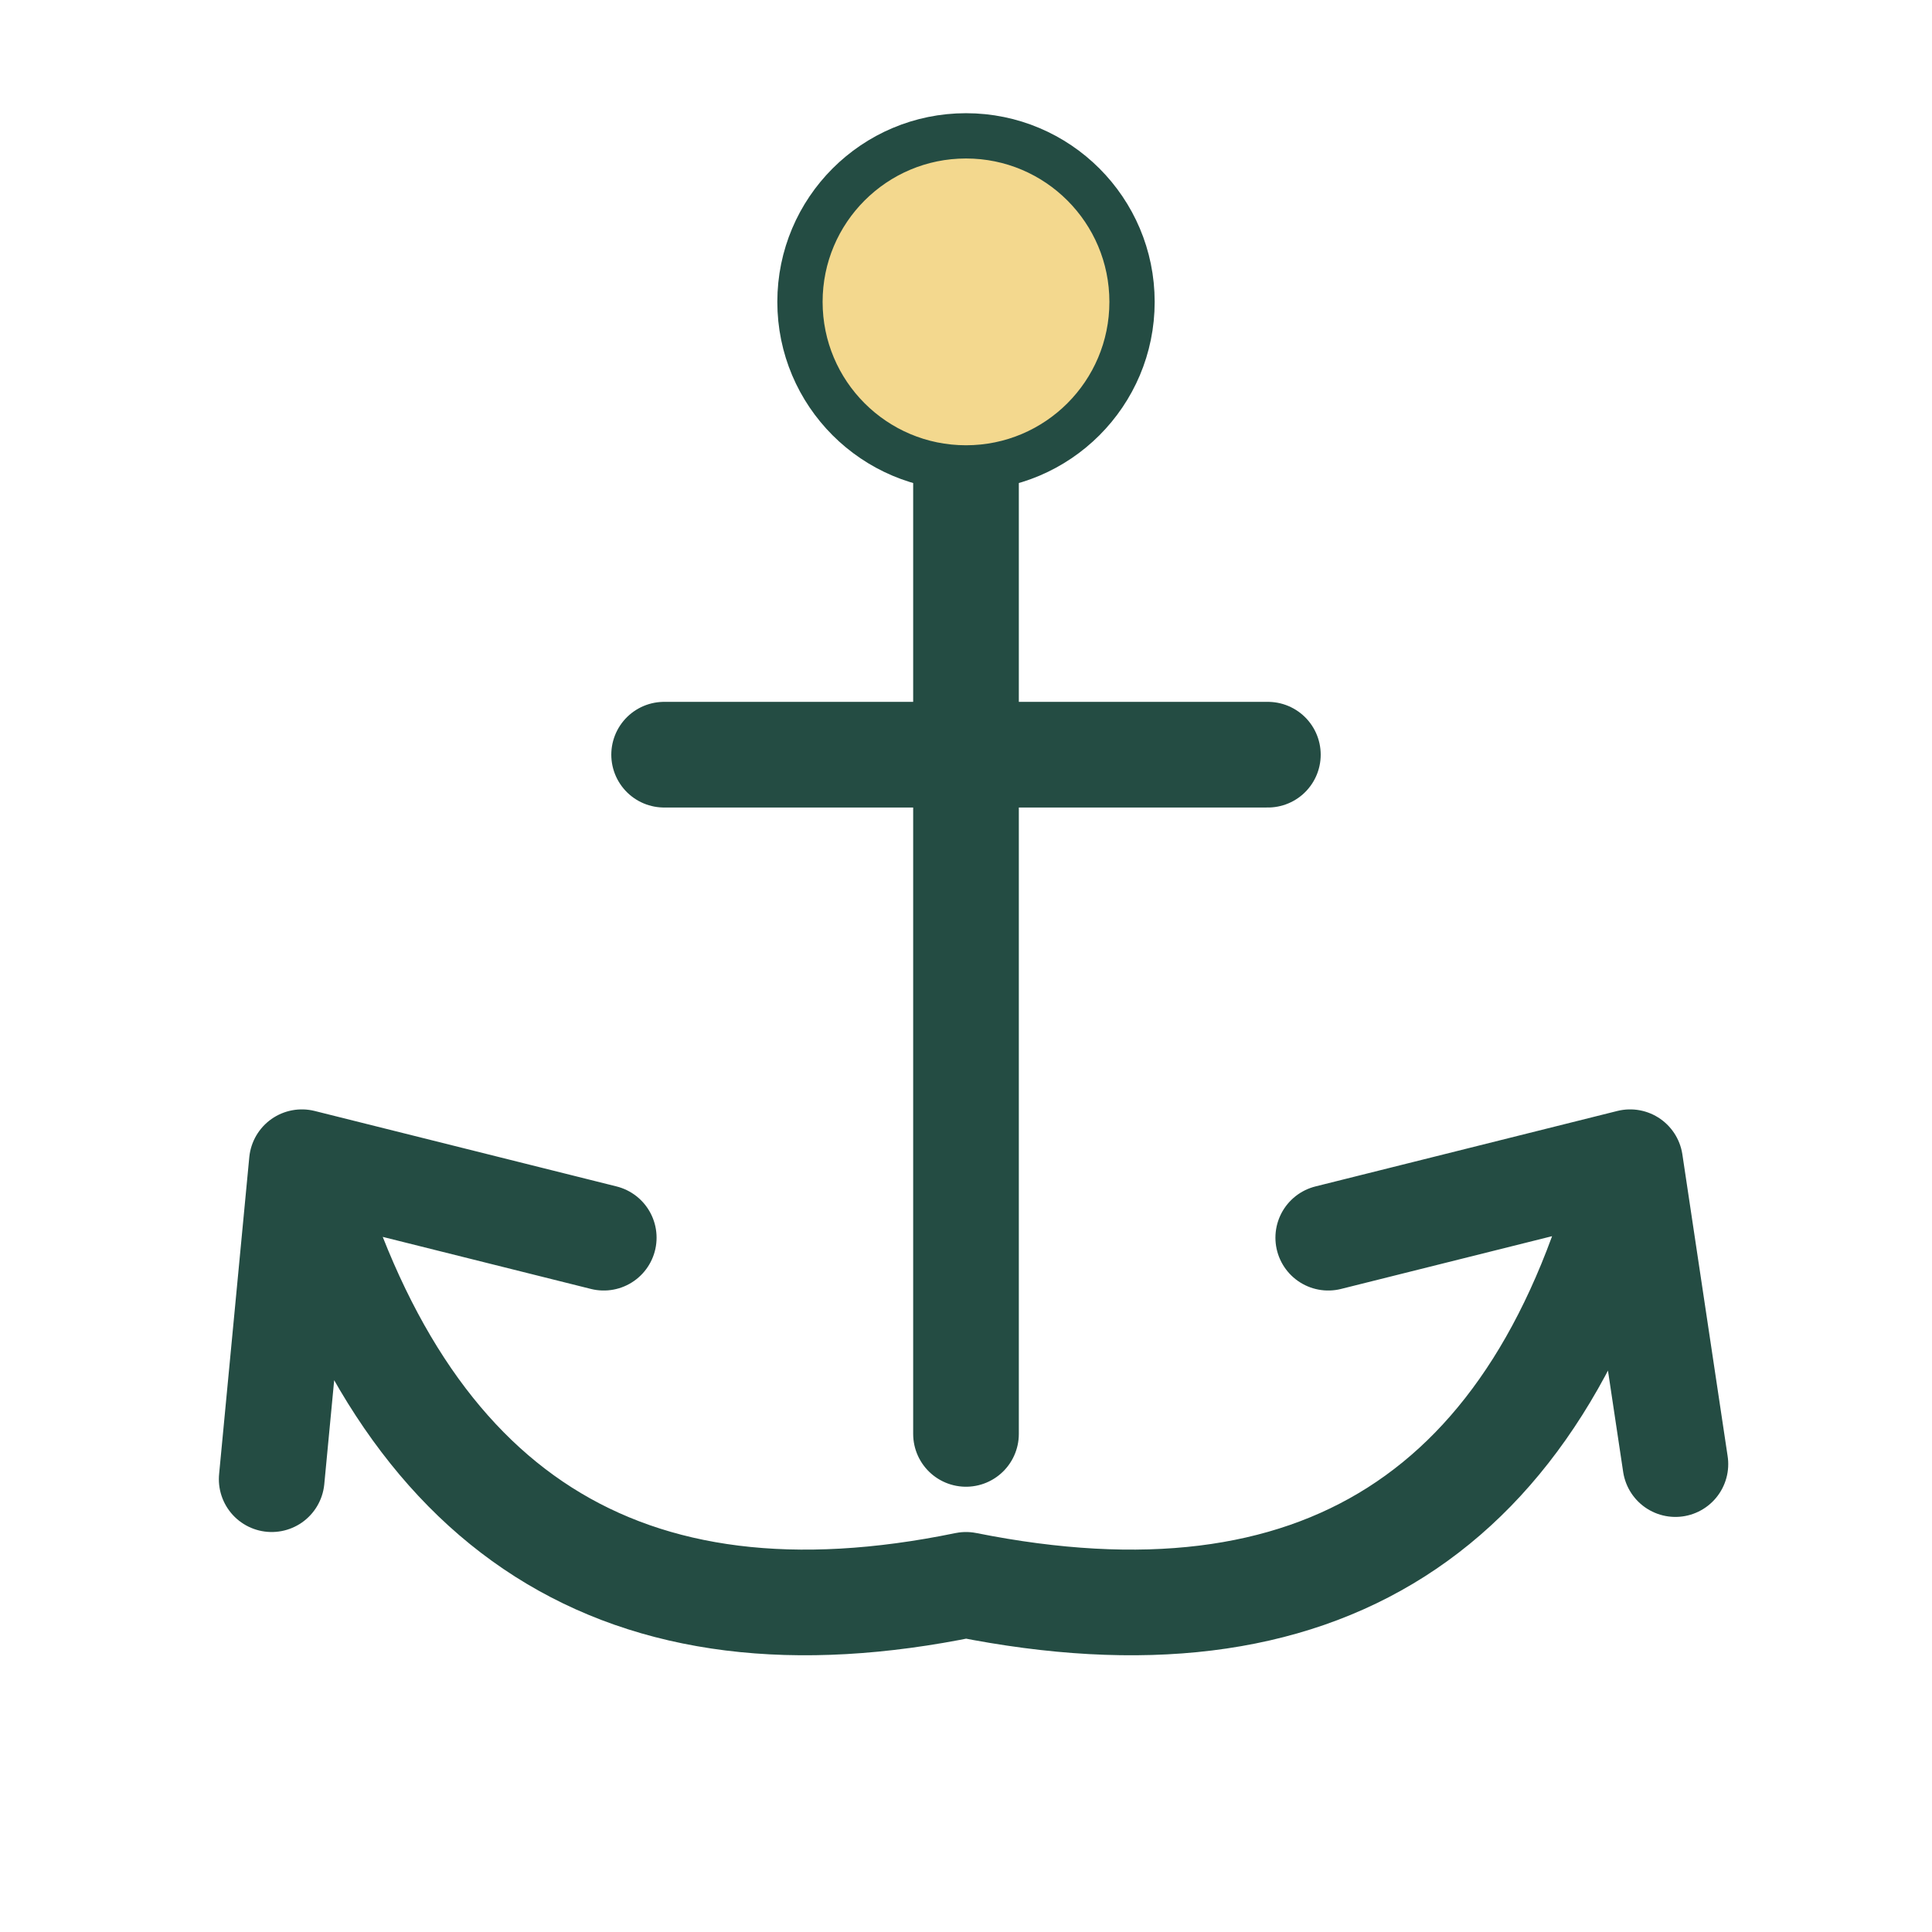
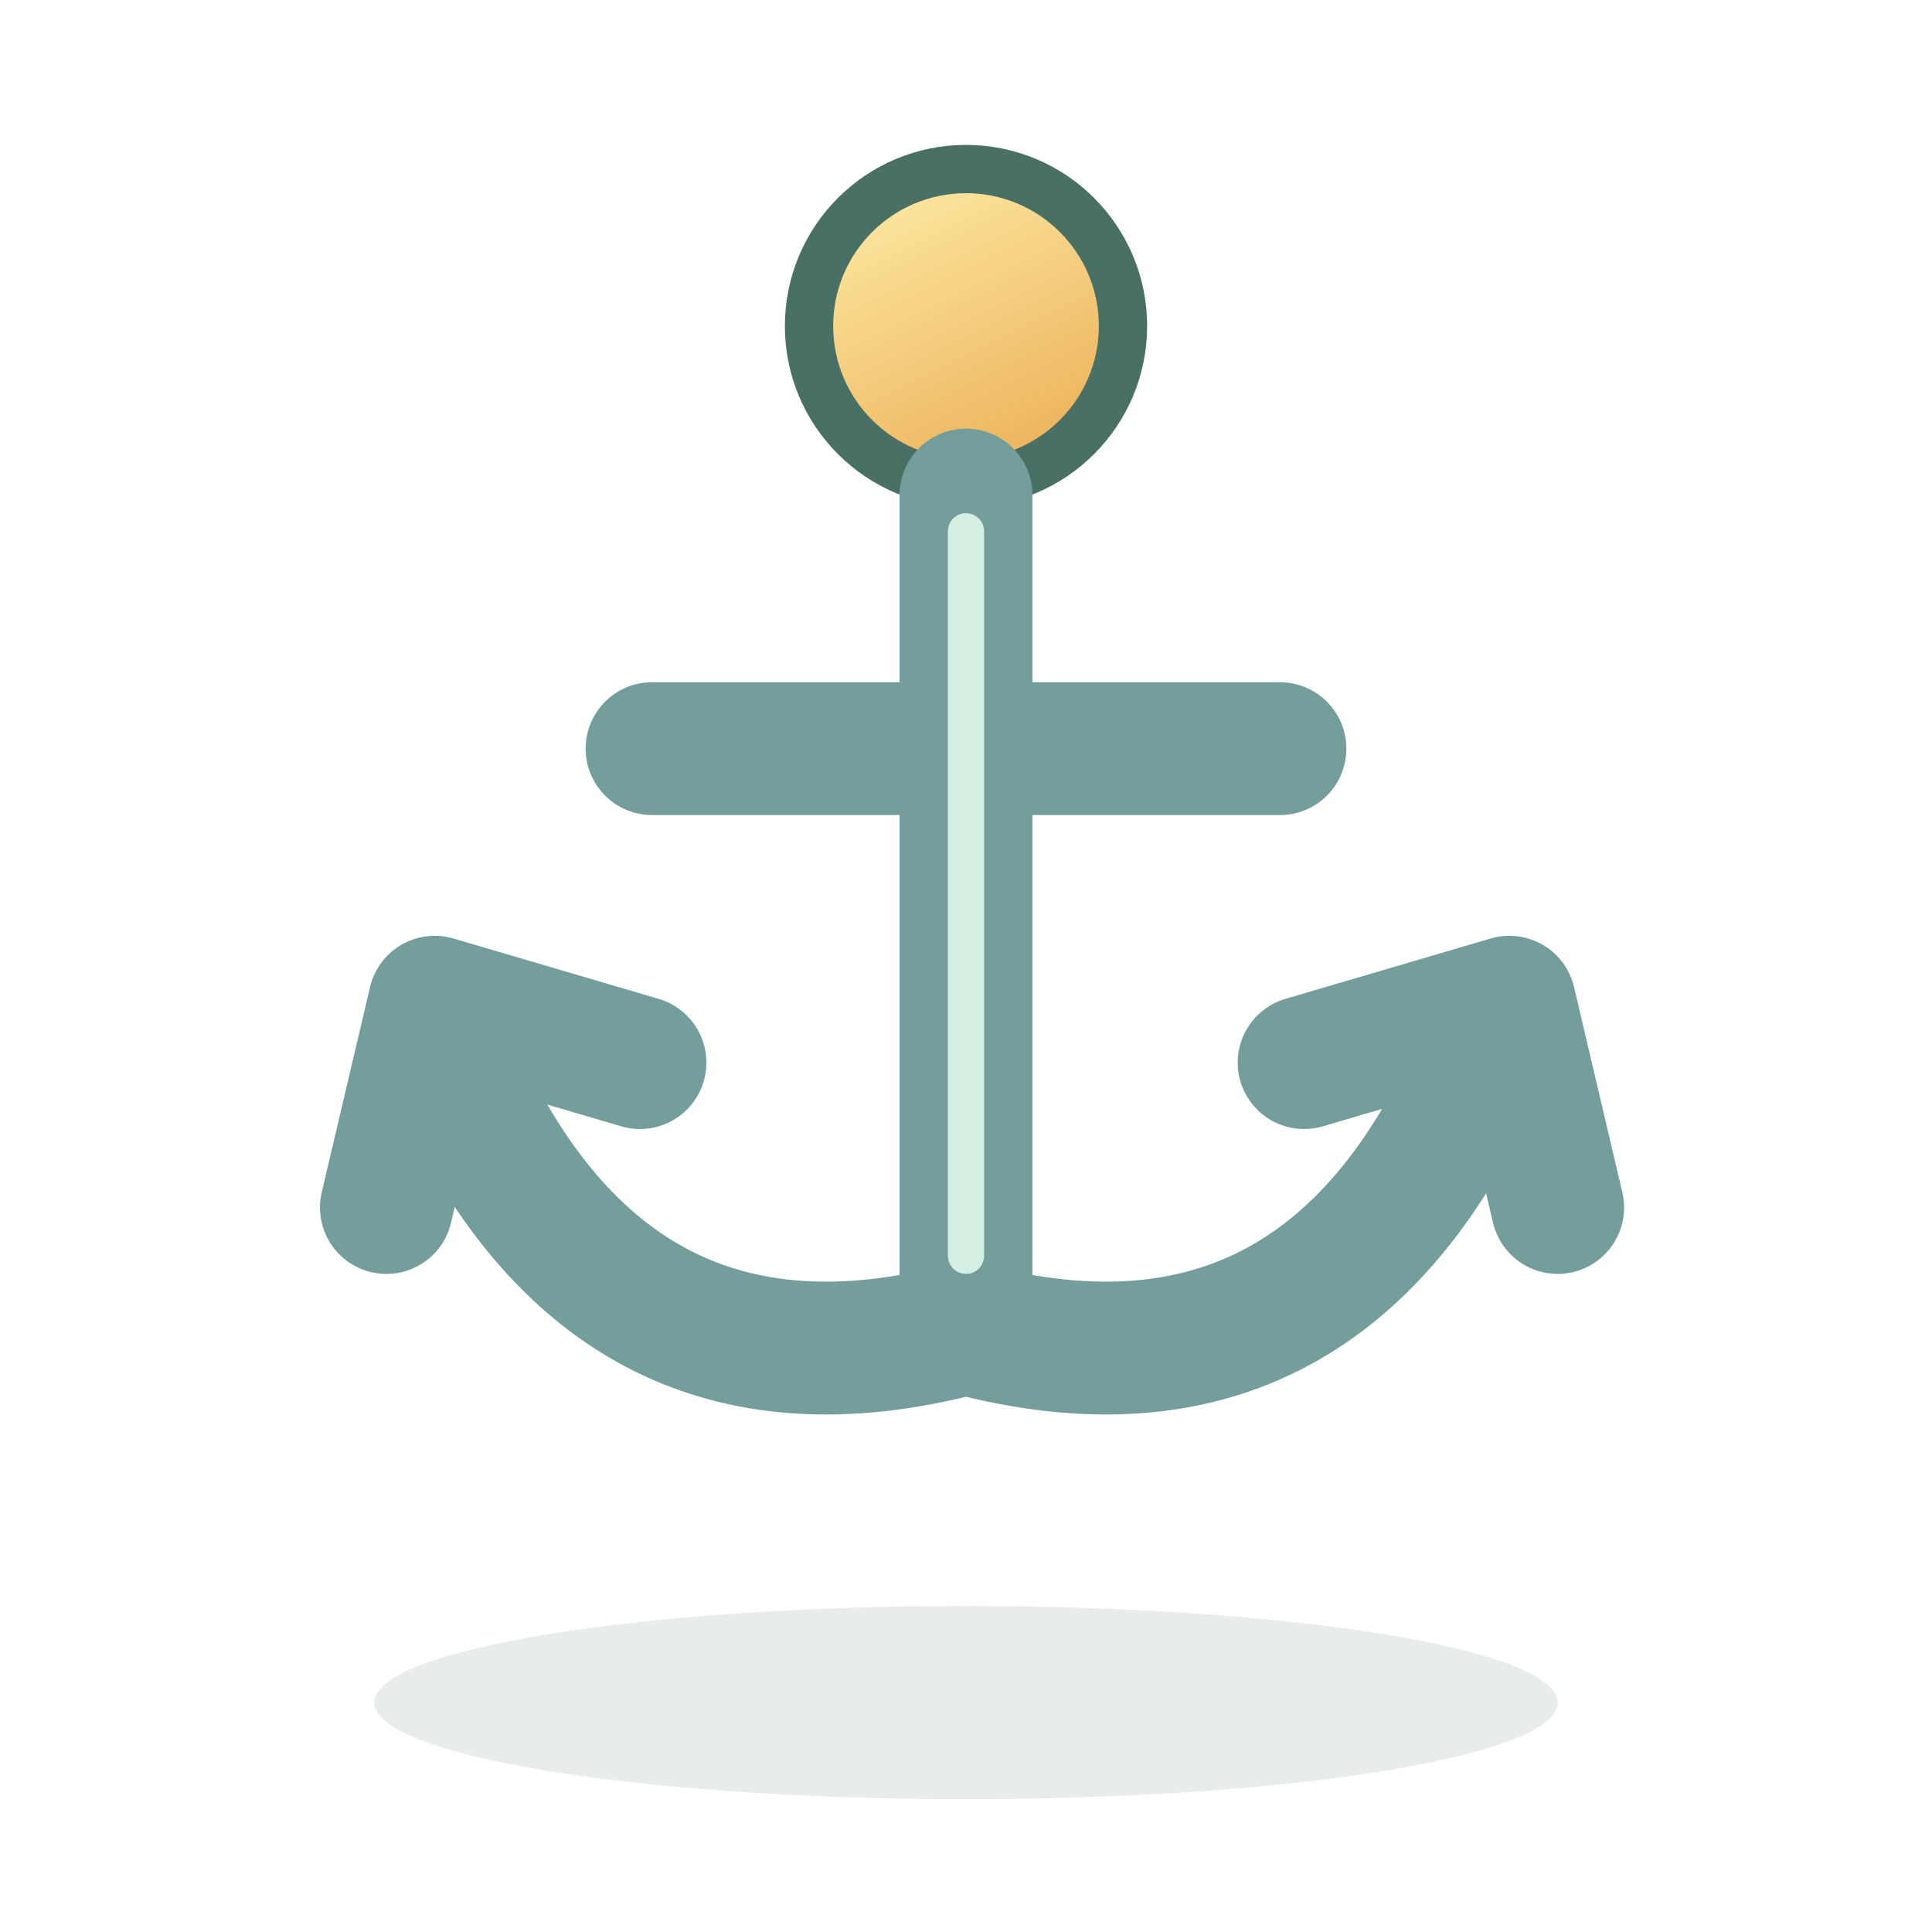
- <svg xmlns="http://www.w3.org/2000/svg" viewBox="0 0 128 128" fill="none">
-   <g stroke="#244c43" stroke-width="3" stroke-linecap="round" stroke-linejoin="round">
-     <path d="M64 18v77M44 50h40M20 77q10 35 44 28q35 7 44-28M20 77l-2 21m2-21l20 5m68-5l3 20m-3-20l-20 5" stroke-width="7" />
-     <circle cx="64" cy="20" r="11" fill="#f3d88e" />
+ <svg xmlns="http://www.w3.org/2000/svg" viewBox="0 0 160 160" fill="none">
+   <defs>
+     <linearGradient id="gold" x2=".5" y2="1">
+       <stop stop-color="#fff0ac" />
+       <stop offset="1" stop-color="#edb45d" />
+     </linearGradient>
+     <linearGradient id="mint" x2=".8" y2="1">
+       <stop stop-color="#bde3cd" />
+       <stop offset="1" stop-color="#69ab91" />
+     </linearGradient>
+     <linearGradient id="water" x2=".8" y2="1">
+       <stop stop-color="#c3f0f1" />
+       <stop offset="1" stop-color="#70b5c3" />
+     </linearGradient>
+     <linearGradient id="pink" x2=".8" y2="1">
+       <stop stop-color="#ffd5c7" />
+       <stop offset="1" stop-color="#e9a093" />
+     </linearGradient>
+     <radialGradient id="pearl">
+       <stop stop-color="#fffef9" />
+       <stop offset=".65" stop-color="#f4eada" />
+       <stop offset="1" stop-color="#b5d9d5" />
+     </radialGradient>
+   </defs>
+   <ellipse cx="80" cy="141" rx="49" ry="8" fill="#346a57" opacity=".12" />
+   <g stroke="#487065" stroke-width="4" stroke-linecap="round" stroke-linejoin="round">
+     <circle cx="80" cy="27" r="13" fill="url(#gold)" />
+     <path d="M80 41v69q-30 8-43-23m43 23q30 8 43-23M32 100l4-17 17 5m55 0 17-5 4 17M54 62h52" stroke="#739e9b" stroke-width="11" />
+     <path d="M80 44v60" stroke="#d4eee2" stroke-width="3" />
  </g>
</svg>
